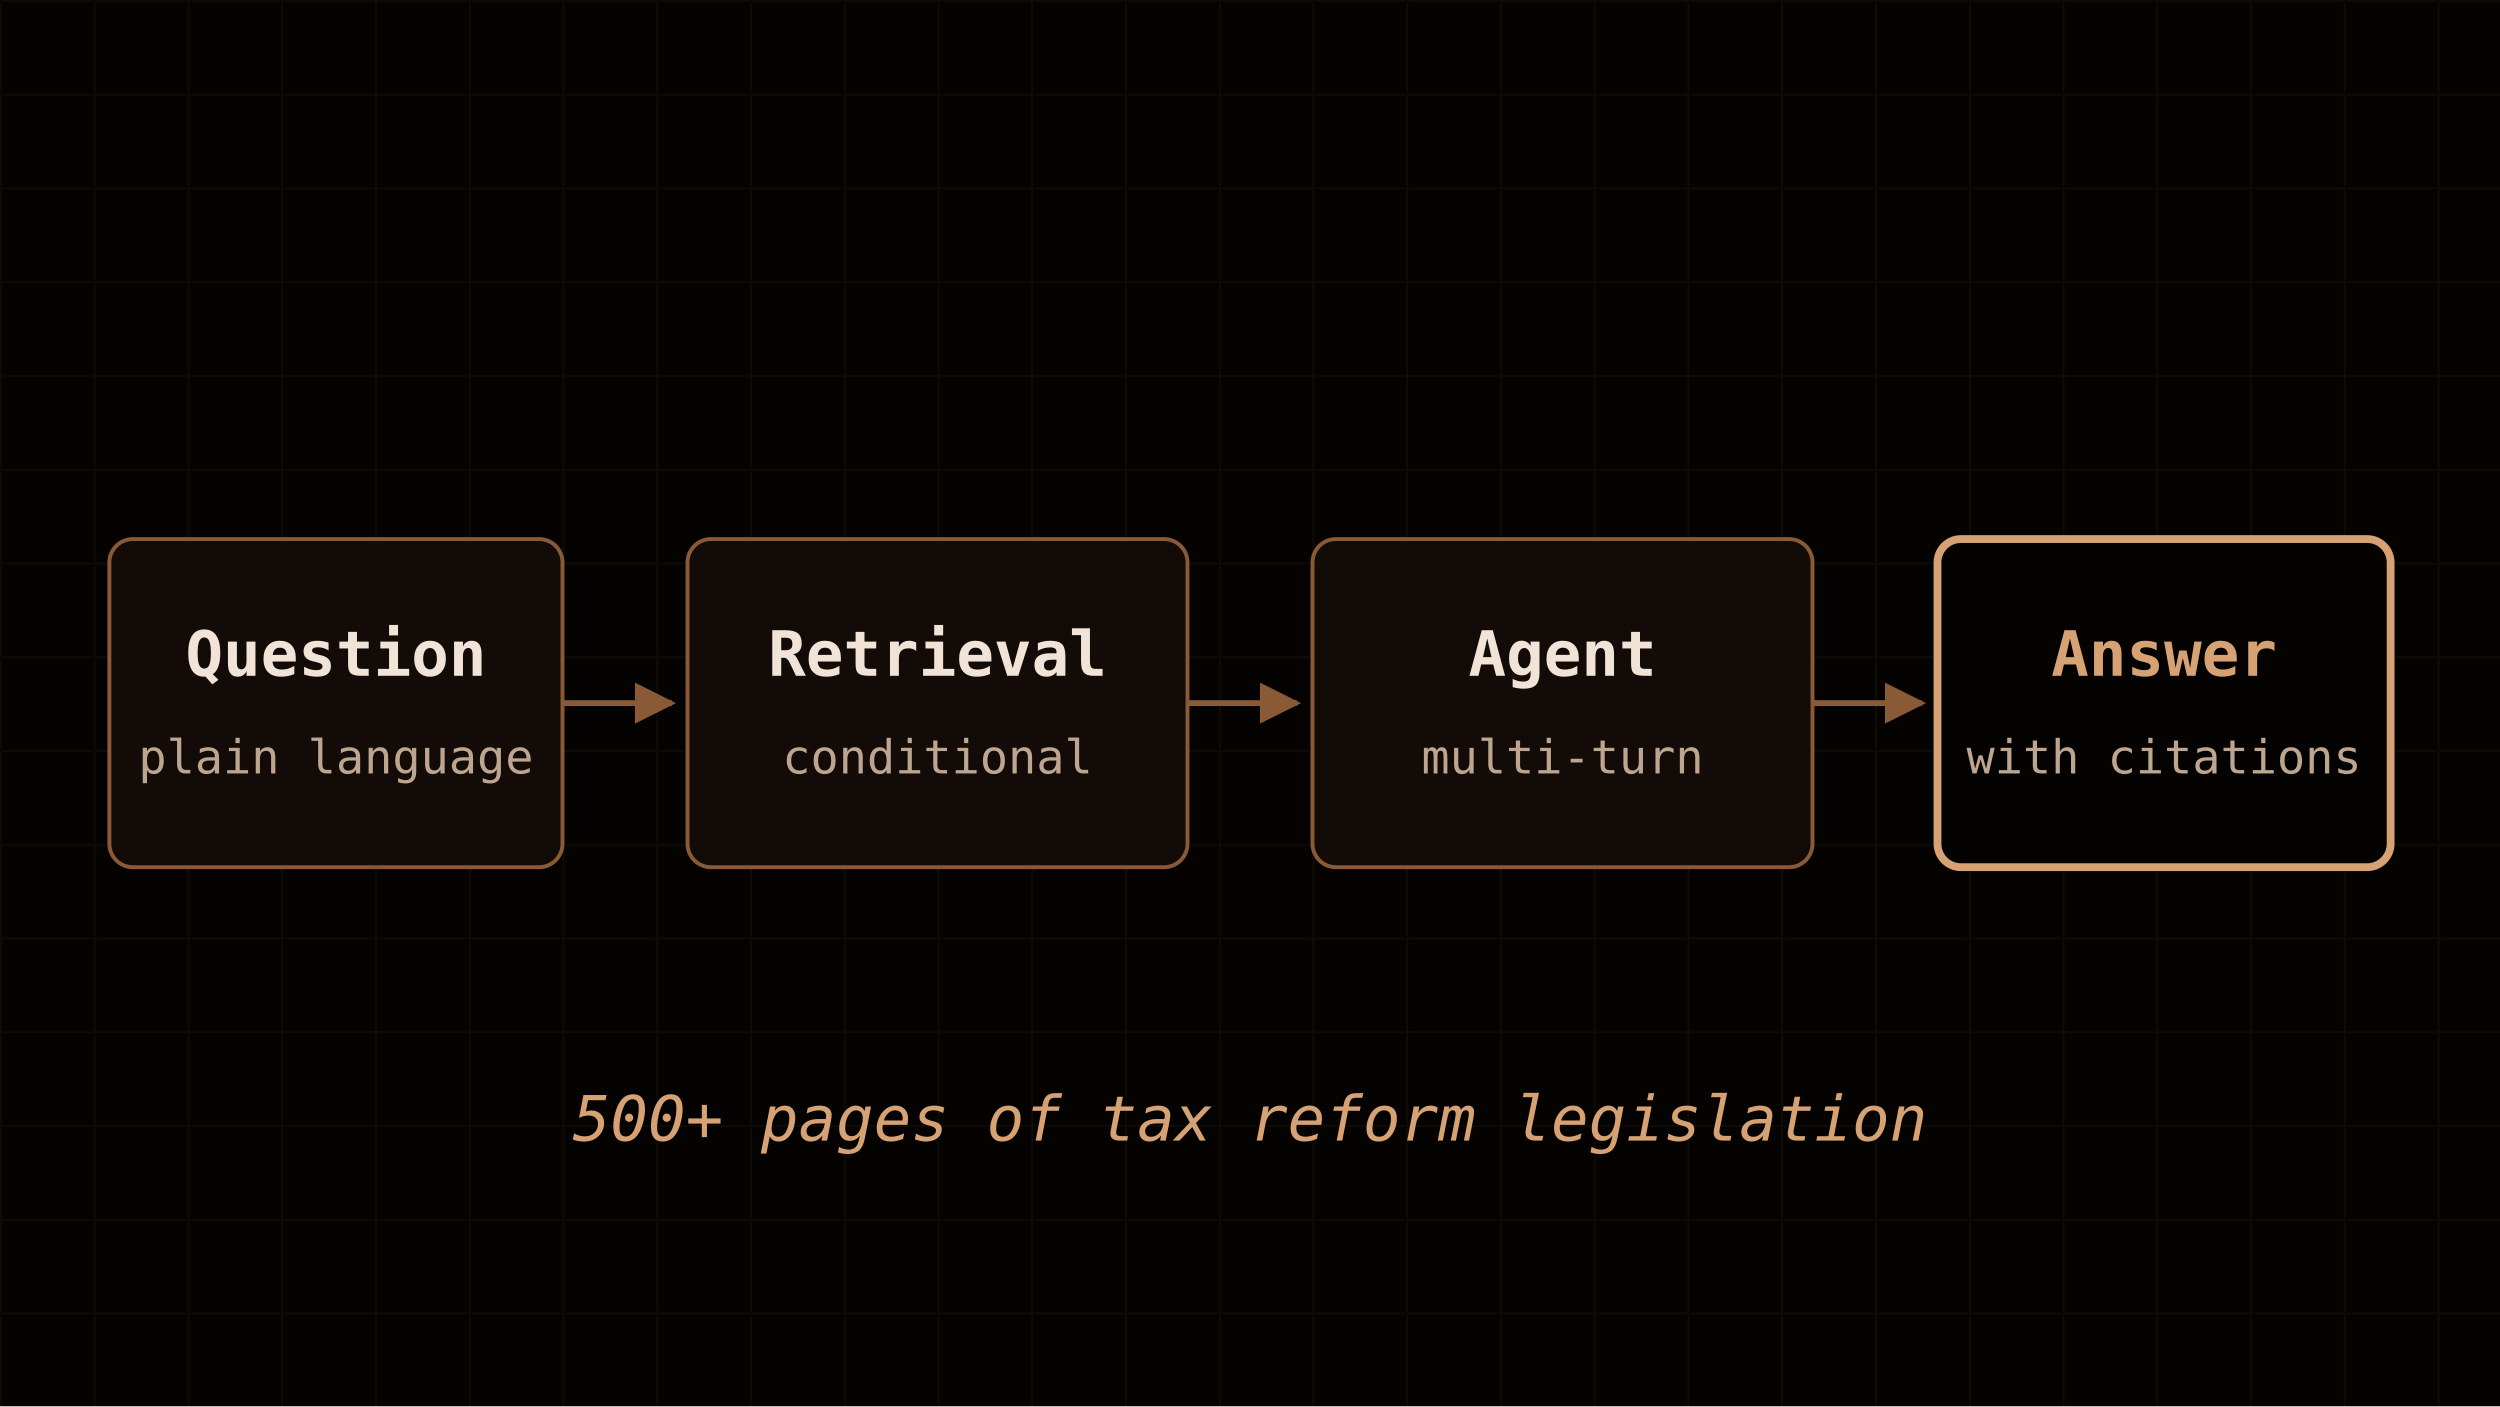
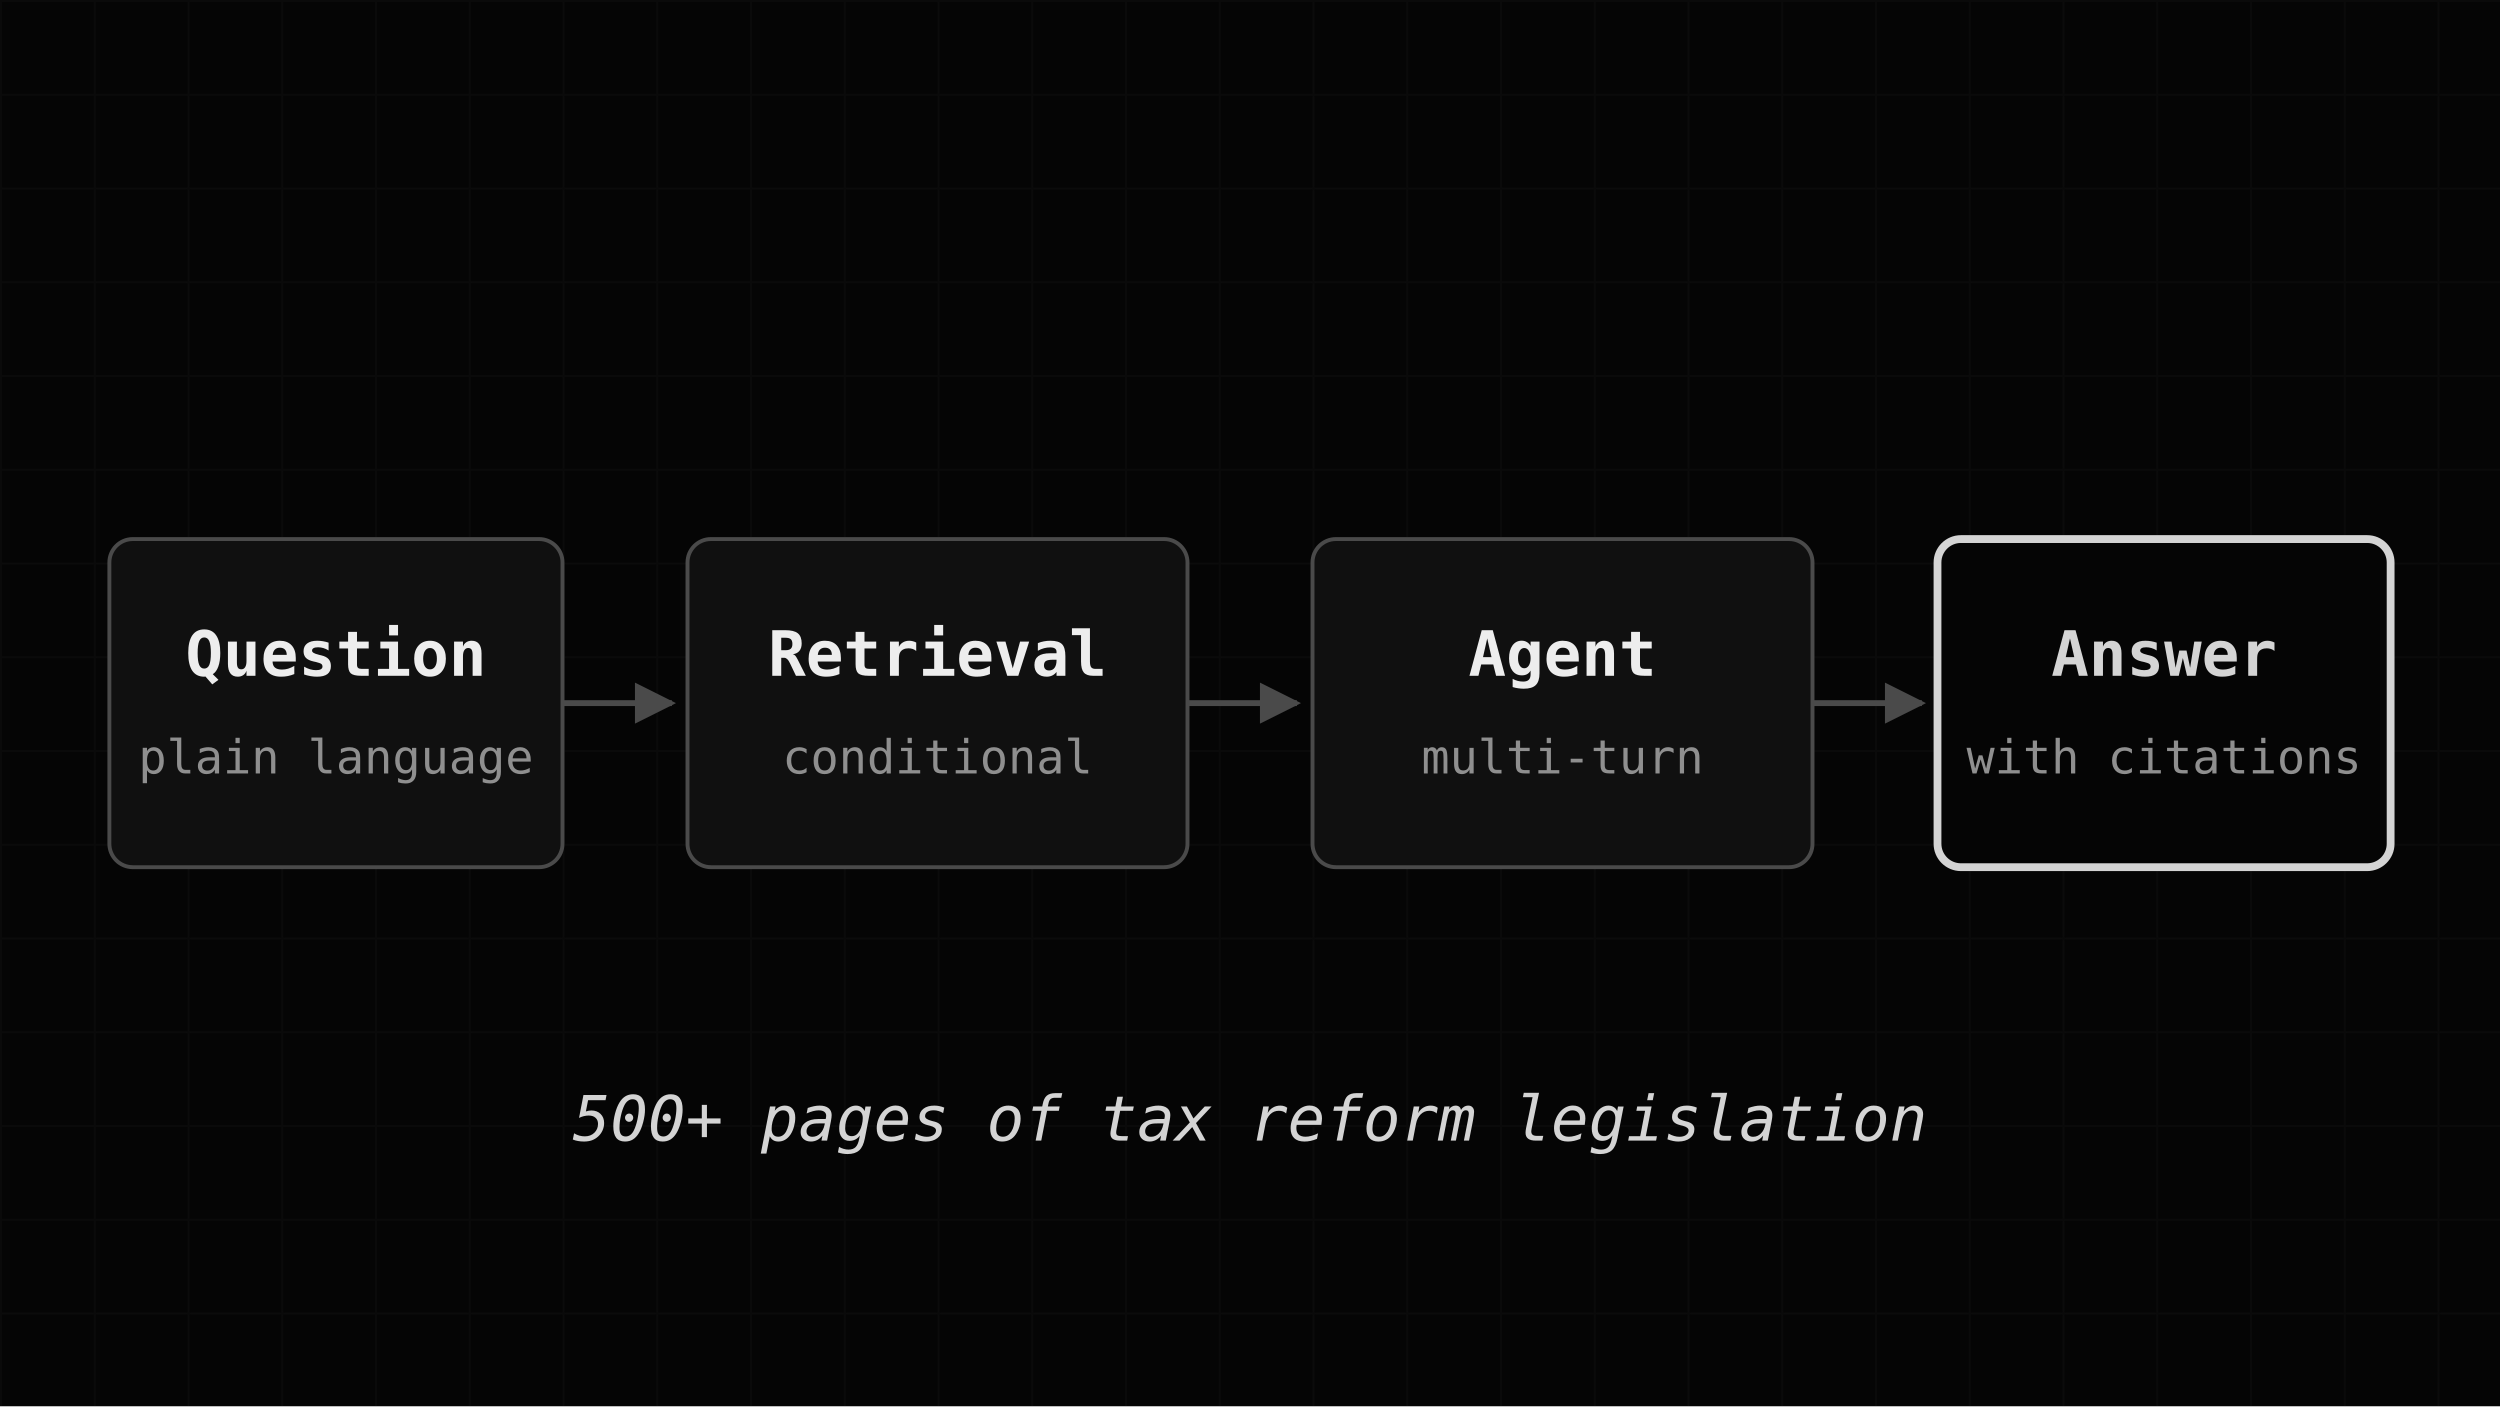
<svg xmlns="http://www.w3.org/2000/svg" viewBox="0 0 640 360" role="img" aria-label="TaxPyre Nigeria: question, retrieval, agent, cited answer">
  <defs>
    <pattern id="g" width="24" height="24" patternUnits="userSpaceOnUse">
-       <path d="M24 0H0V24" fill="none" stroke="#8a5a36" stroke-opacity=".08" />
+       <path d="M24 0H0V24" fill="none" stroke="#4a4a4a" stroke-opacity=".08" />
    </pattern>
    <marker id="a" viewBox="0 0 10 10" refX="9" refY="5" markerWidth="7" markerHeight="7" orient="auto">
-       <path d="M0 0L10 5L0 10Z" fill="#8a5a36" />
+       <path d="M0 0L10 5L0 10Z" fill="#4a4a4a" />
    </marker>
  </defs>
-   <rect width="640" height="360" fill="#040302" />
+   <rect width="640" height="360" fill="#050505" />
  <rect width="640" height="360" fill="url(#g)" />
-   <g font-family="Consolas, monospace" fill="#f1e4d6">
-     <rect x="28" y="138" width="116" height="84" rx="6" fill="#120b08" stroke="#8a5a36" />
+   <g font-family="Consolas, monospace" fill="#ededed">
+     <rect x="28" y="138" width="116" height="84" rx="6" fill="#101010" stroke="#4a4a4a" />
    <text x="86" y="173" text-anchor="middle" font-size="16" font-weight="700">Question</text>
-     <text x="86" y="198" text-anchor="middle" font-size="12" fill="#bda590" font-family="Consolas, monospace">plain language</text>
-     <rect x="176" y="138" width="128" height="84" rx="6" fill="#120b08" stroke="#8a5a36" />
+     <text x="86" y="198" text-anchor="middle" font-size="12" fill="#8f8f8f" font-family="Consolas, monospace">plain language</text>
+     <rect x="176" y="138" width="128" height="84" rx="6" fill="#101010" stroke="#4a4a4a" />
    <text x="240" y="173" text-anchor="middle" font-size="16" font-weight="700">Retrieval</text>
-     <text x="240" y="198" text-anchor="middle" font-size="12" fill="#bda590" font-family="Consolas, monospace">conditional</text>
-     <rect x="336" y="138" width="128" height="84" rx="6" fill="#120b08" stroke="#8a5a36" />
+     <text x="240" y="198" text-anchor="middle" font-size="12" fill="#8f8f8f" font-family="Consolas, monospace">conditional</text>
+     <rect x="336" y="138" width="128" height="84" rx="6" fill="#101010" stroke="#4a4a4a" />
    <text x="400" y="173" text-anchor="middle" font-size="16" font-weight="700">Agent</text>
-     <text x="400" y="198" text-anchor="middle" font-size="12" fill="#bda590" font-family="Consolas, monospace">multi-turn</text>
-     <rect x="496" y="138" width="116" height="84" rx="6" fill="#040302" stroke="#d6a273" stroke-width="2" />
-     <text x="554" y="173" text-anchor="middle" font-size="16" font-weight="700" fill="#d6a273">Answer</text>
-     <text x="554" y="198" text-anchor="middle" font-size="12" fill="#bda590" font-family="Consolas, monospace">with citations</text>
+     <text x="400" y="198" text-anchor="middle" font-size="12" fill="#8f8f8f" font-family="Consolas, monospace">multi-turn</text>
+     <rect x="496" y="138" width="116" height="84" rx="6" fill="#050505" stroke="#d4d4d4" stroke-width="2" />
+     <text x="554" y="173" text-anchor="middle" font-size="16" font-weight="700" fill="#d4d4d4">Answer</text>
+     <text x="554" y="198" text-anchor="middle" font-size="12" fill="#8f8f8f" font-family="Consolas, monospace">with citations</text>
  </g>
-   <g stroke="#8a5a36" stroke-width="1.5" fill="none" marker-end="url(#a)">
+   <g stroke="#4a4a4a" stroke-width="1.5" fill="none" marker-end="url(#a)">
    <path d="M144 180 L172 180" />
    <path d="M304 180 L332 180" />
    <path d="M464 180 L492 180" />
  </g>
-   <text x="320" y="292" text-anchor="middle" font-family="Consolas, monospace" font-size="16" font-style="italic" fill="#d6a273">500+ pages of tax reform legislation</text>
+   <text x="320" y="292" text-anchor="middle" font-family="Consolas, monospace" font-size="16" font-style="italic" fill="#d4d4d4">500+ pages of tax reform legislation</text>
</svg>
